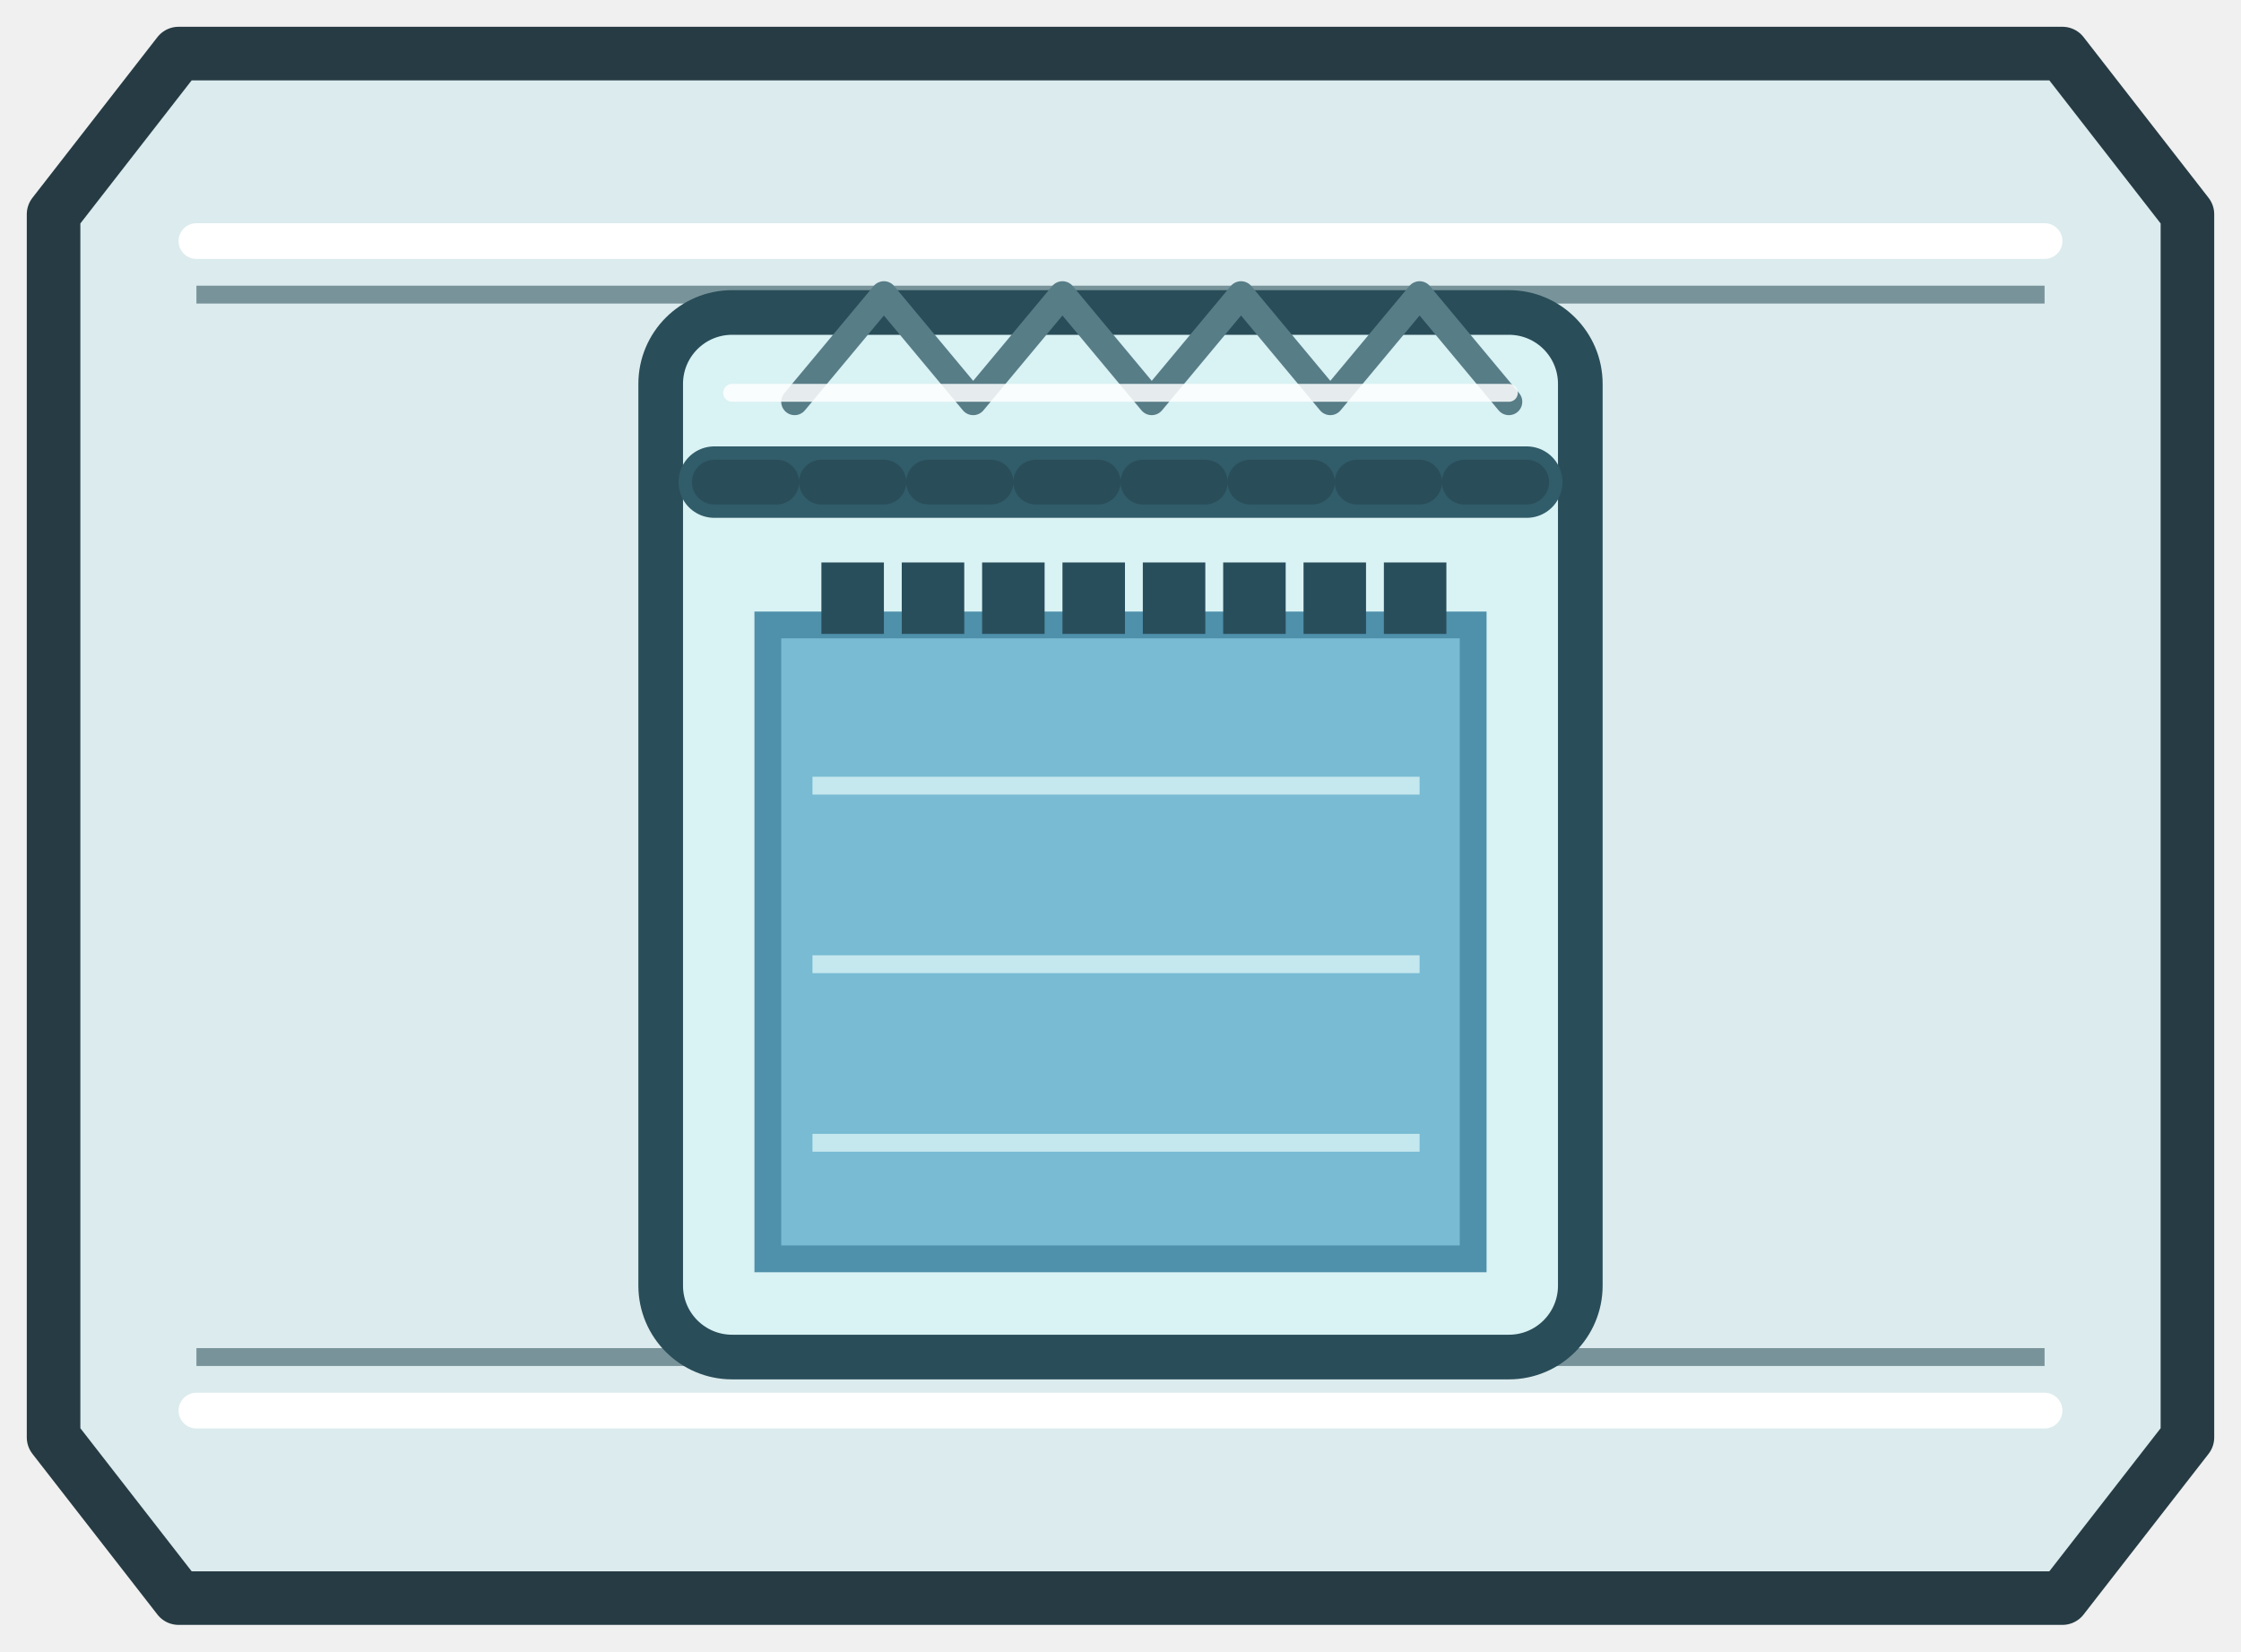
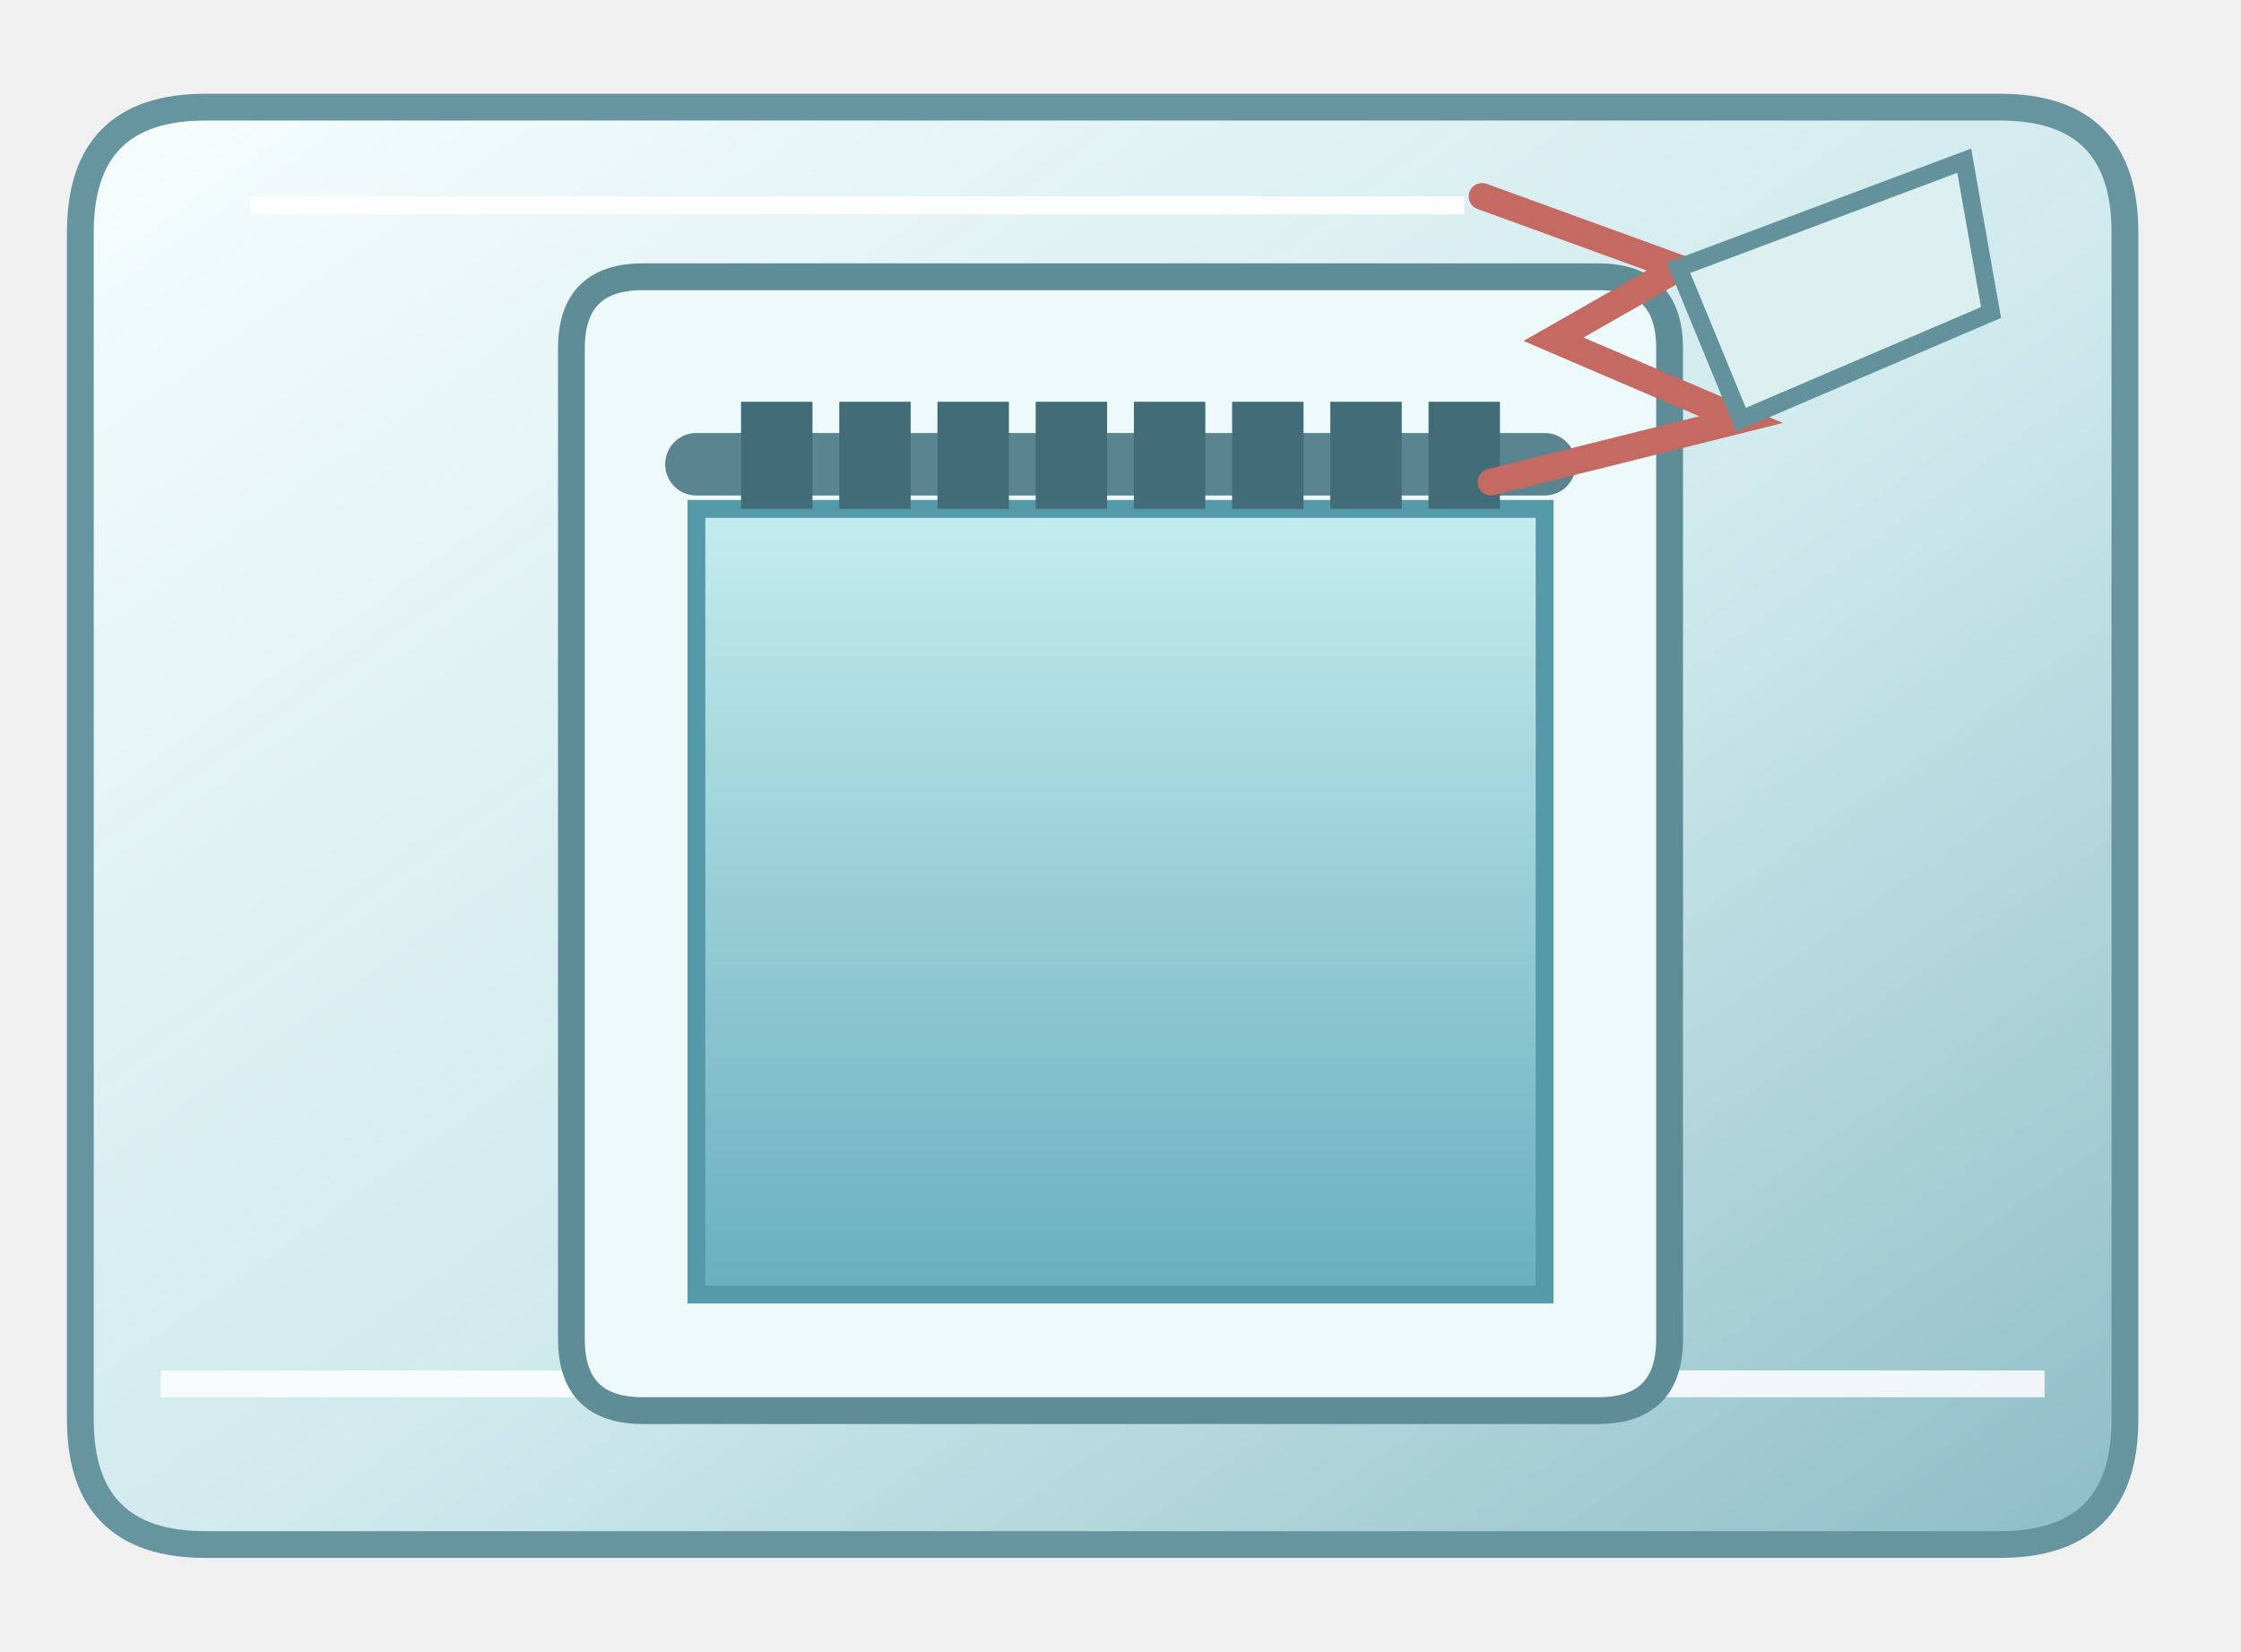
- <svg xmlns="http://www.w3.org/2000/svg" viewBox="0 0 251 185" role="img">
-   <path d="M20 6h211l14 18v137l-14 18H20L6 161V24z" fill="#dcebed" stroke="#263b43" stroke-width="6" stroke-linejoin="round" />
-   <path d="M22 27h207m-207 131h207" fill="none" stroke="#fff" stroke-width="4" stroke-linecap="round" />
-   <path d="M22 33h207m-207 119h207" fill="none" stroke="#78939a" stroke-width="2" />
-   <rect x="74" y="35" width="103" height="117" rx="8" fill="#d9f2f4" stroke="#294d59" stroke-width="5" />
-   <path d="M80 54h91" fill="none" stroke="#315c69" stroke-width="8" stroke-linecap="round" />
-   <path d="M86 70h79v71H86z" fill="#78bbd3" stroke="#4f90aa" stroke-width="3" />
-   <path d="M92 63h7v8h-7zm9 0h7v8h-7zm9 0h7v8h-7zm9 0h7v8h-7zm9 0h7v8h-7zm9 0h7v8h-7zm9 0h7v8h-7zm9 0h7v8h-7z" fill="#294e5b" />
-   <path d="M91 88h68m-68 20h68m-68 20h68" fill="none" stroke="#c5e7ee" stroke-width="2" />
-   <path d="M80 54h91" fill="none" stroke="#294d59" stroke-width="5" stroke-dasharray="7 5" stroke-linecap="round" />
-   <path d="M89 45l10-12 10 12 10-12 10 12 10-12 10 12 10-12 10 12" fill="none" stroke="#577d87" stroke-width="3" stroke-linecap="round" stroke-linejoin="round" />
-   <path d="M82 44h87" fill="none" stroke="#fff" stroke-width="2" stroke-linecap="round" opacity=".85" />
+ <svg xmlns="http://www.w3.org/2000/svg" viewBox="0 0 251 185">
+   <defs>
+     <linearGradient id="pouch" x1="0" x2="1" y1="0" y2="1">
+       <stop stop-color="#f8ffff" stop-opacity=".9" />
+       <stop offset=".55" stop-color="#c9e8ec" stop-opacity=".85" />
+       <stop offset="1" stop-color="#83b7c2" stop-opacity=".9" />
+     </linearGradient>
+     <linearGradient id="gel" x1="0" x2="0" y2="1">
+       <stop stop-color="#c4ecef" />
+       <stop offset="1" stop-color="#6aafbd" />
+     </linearGradient>
+   </defs>
+   <path d="M23 12h201q14 0 14 14v133q0 14-14 14H23q-14 0-14-14V26q0-14 14-14z" fill="url(#pouch)" stroke="#66959f" stroke-width="3" />
+   <path d="M18 155h211" stroke="#fff" stroke-width="3" opacity=".85" />
+   <path d="M72 31h107q8 0 8 8v111q0 8-8 8H72q-8 0-8-8V39q0-8 8-8z" fill="#edf9fa" stroke="#5e8c97" stroke-width="3" />
+   <path d="M78 57h95v88H78z" fill="url(#gel)" stroke="#559aa9" stroke-width="2" />
+   <path d="M78 52h95" stroke="#5a8490" stroke-width="7" stroke-linecap="round" />
+   <path d="M83 45h8v12h-8zm11 0h8v12h-8zm11 0h8v12h-8zm11 0h8v12h-8zm11 0h8v12h-8zm11 0h8v12h-8zm11 0h8v12h-8zm11 0h8v12h-8z" fill="#426d78" />
+   <path d="M28 23h136" stroke="#fff" stroke-width="2" opacity=".9" />
+   <path d="M166 22l22 8-14 8 21 9-28 7" fill="none" stroke="#c46a62" stroke-width="3" stroke-linecap="round" />
+   <path d="M188 30l32-12 3 17-28 12z" fill="#dceff1" stroke="#64929c" stroke-width="2" />
</svg>
